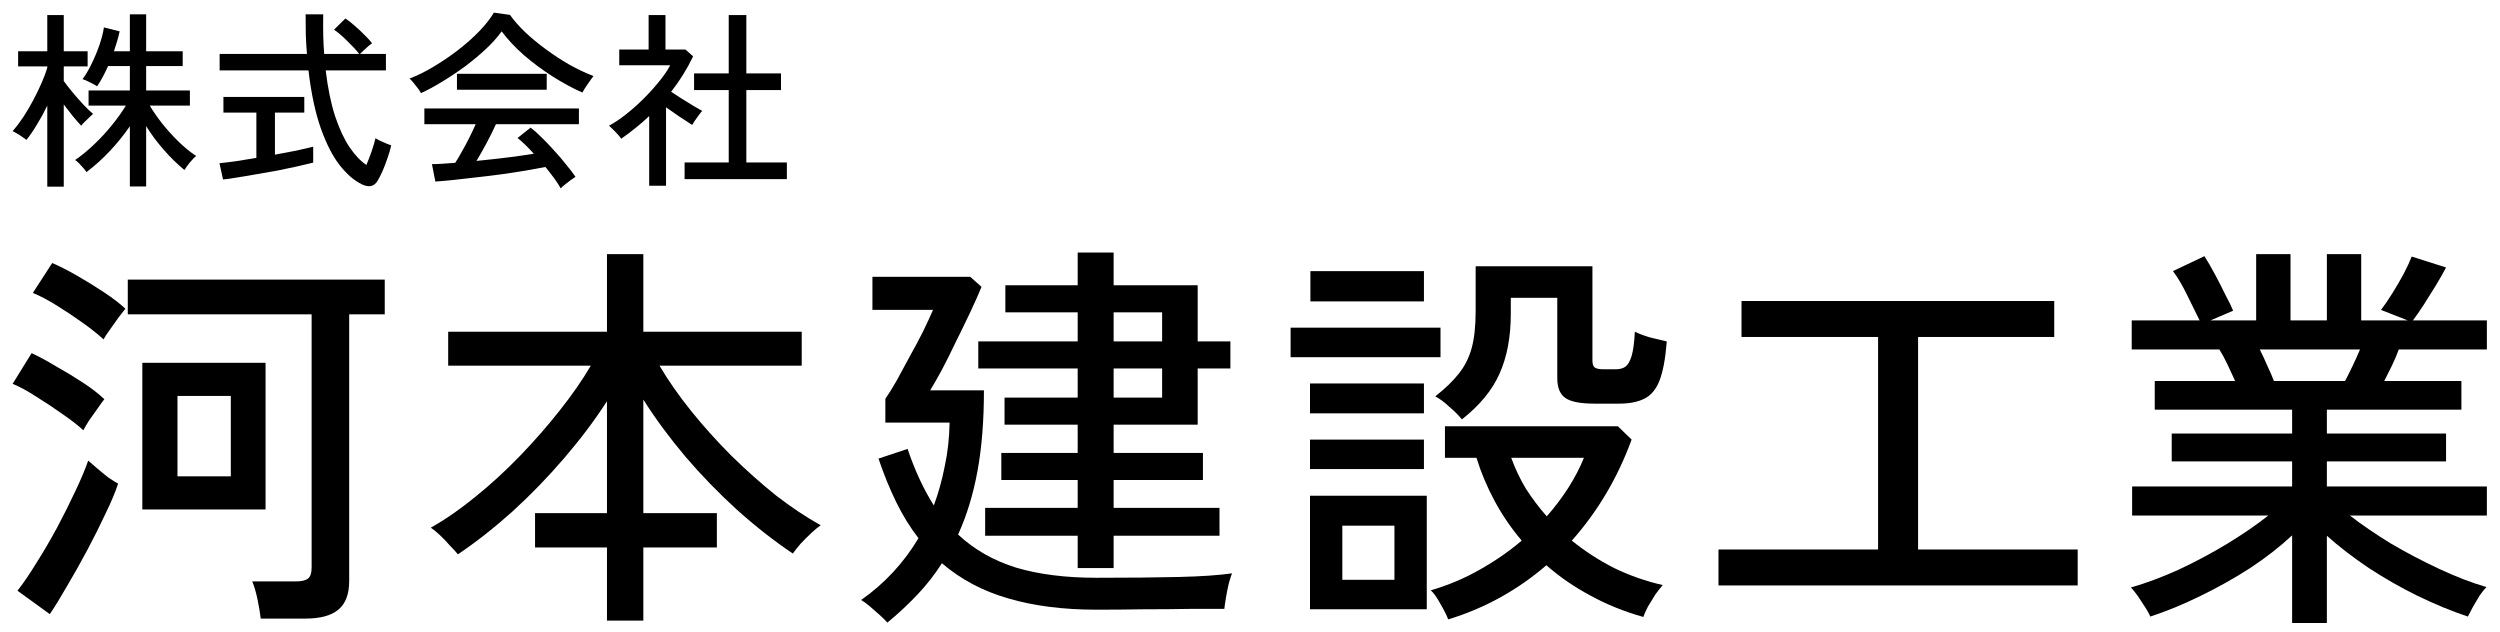
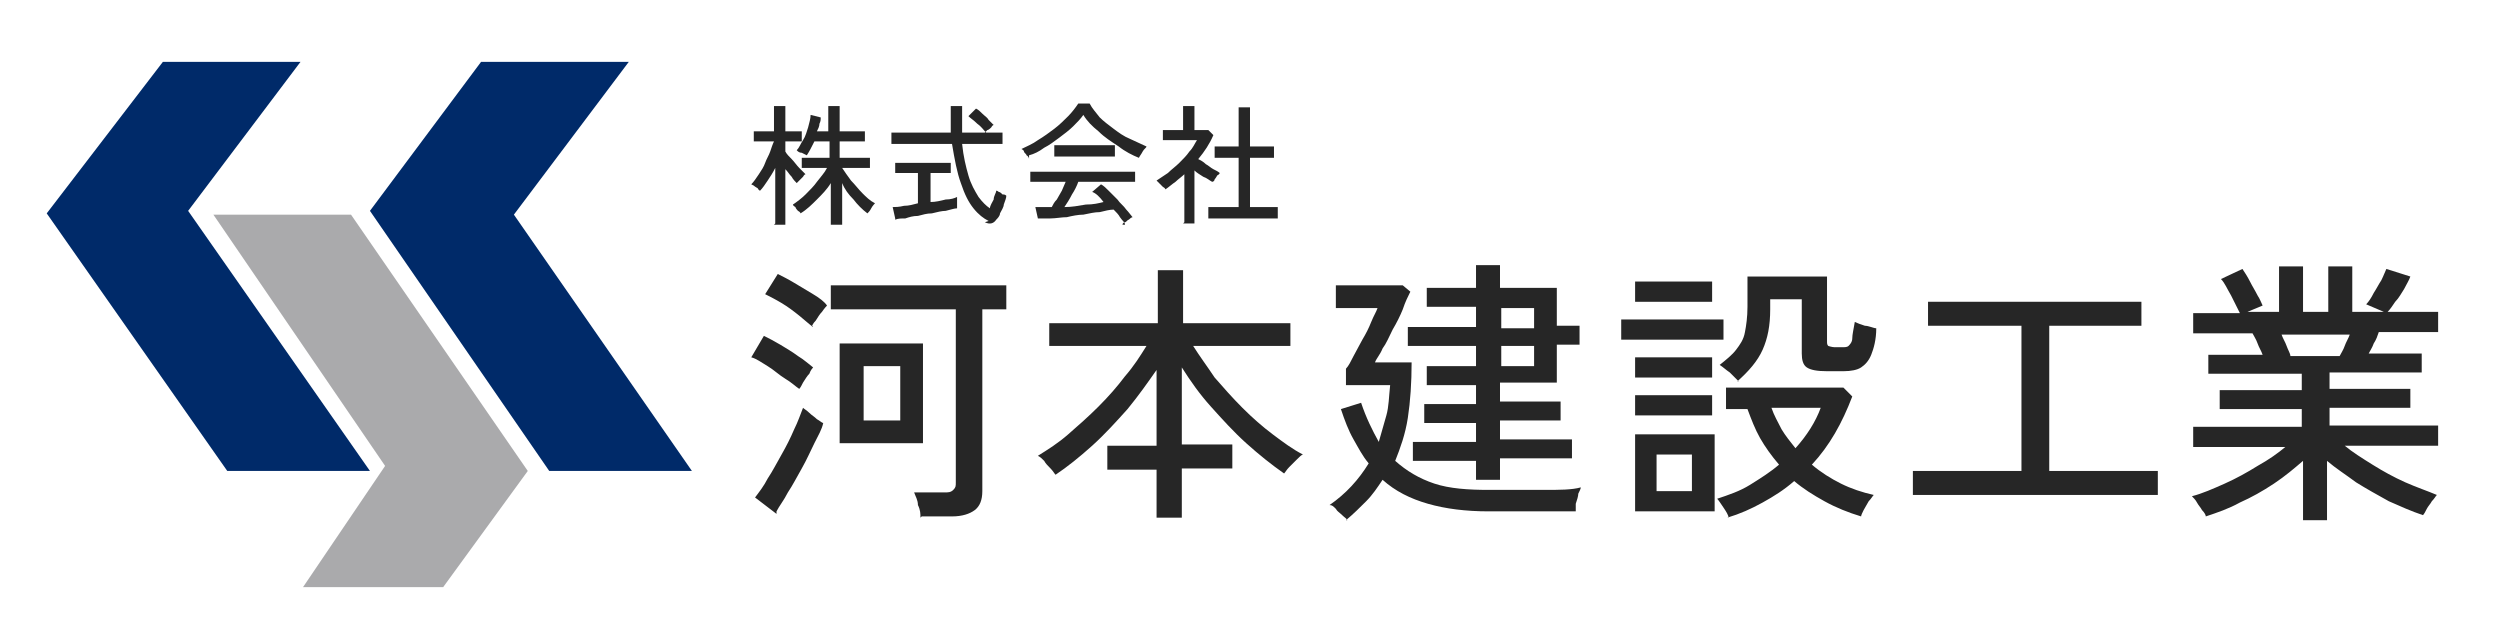
- <svg xmlns="http://www.w3.org/2000/svg" width="198" height="50" viewBox="0 0 198 50" fill="none">
-   <mask id="mask0_5198_1150" style="mask-type:alpha" maskUnits="userSpaceOnUse" x="0" y="0" width="198" height="50">
-     <rect width="198" height="50" fill="#D9D9D9" />
-   </mask>
-   <g mask="url(#mask0_5198_1150)">
-     <path d="M54.22 14.185V12.865H57.715V7.135H54.97V5.815H57.715V1.195H59.11V5.815H61.855V7.135H59.11V12.865H62.32V14.185H54.22ZM51.415 14.71V9.19C51.075 9.52 50.715 9.835 50.335 10.135C49.965 10.435 49.585 10.72 49.195 10.99C49.145 10.89 49.055 10.775 48.925 10.645C48.805 10.505 48.68 10.375 48.55 10.255C48.42 10.125 48.315 10.025 48.235 9.955C48.685 9.715 49.145 9.405 49.615 9.025C50.095 8.645 50.555 8.235 50.995 7.795C51.445 7.345 51.85 6.895 52.21 6.445C52.58 5.995 52.87 5.57 53.08 5.17H49.045V3.925H51.37V1.195H52.705V3.925H54.295L54.895 4.465C54.425 5.445 53.845 6.38 53.155 7.27C53.415 7.44 53.7 7.625 54.01 7.825C54.32 8.025 54.62 8.21 54.91 8.38C55.2 8.55 55.435 8.685 55.615 8.785C55.555 8.845 55.47 8.95 55.36 9.1C55.25 9.24 55.145 9.385 55.045 9.535C54.945 9.685 54.87 9.805 54.82 9.895C54.54 9.705 54.21 9.49 53.83 9.25C53.46 9 53.1 8.75 52.75 8.5V14.71H51.415Z" fill="black" />
-     <path d="M44.41 14.92C44.28 14.68 44.105 14.41 43.885 14.11C43.675 13.82 43.445 13.525 43.195 13.225C42.745 13.315 42.225 13.41 41.635 13.51C41.045 13.61 40.425 13.705 39.775 13.795C39.125 13.885 38.475 13.965 37.825 14.035C37.175 14.115 36.56 14.185 35.98 14.245C35.41 14.305 34.91 14.35 34.48 14.38L34.21 13C34.44 13 34.71 12.99 35.02 12.97C35.34 12.95 35.685 12.925 36.055 12.895C36.225 12.635 36.405 12.33 36.595 11.98C36.795 11.63 36.99 11.265 37.18 10.885C37.37 10.505 37.535 10.155 37.675 9.835H33.61V8.59H45.85V9.835H39.28C39.07 10.295 38.825 10.79 38.545 11.32C38.265 11.84 37.995 12.315 37.735 12.745C38.545 12.665 39.355 12.575 40.165 12.475C40.975 12.375 41.68 12.275 42.28 12.175C41.79 11.635 41.36 11.22 40.99 10.93L42.025 10.105C42.275 10.295 42.565 10.555 42.895 10.885C43.225 11.205 43.56 11.555 43.9 11.935C44.25 12.315 44.57 12.69 44.86 13.06C45.16 13.42 45.4 13.735 45.58 14.005C45.5 14.055 45.375 14.14 45.205 14.26C45.045 14.38 44.89 14.5 44.74 14.62C44.59 14.74 44.48 14.84 44.41 14.92ZM33.34 7.375C33.29 7.275 33.21 7.15 33.1 7C32.99 6.85 32.875 6.705 32.755 6.565C32.635 6.415 32.53 6.3 32.44 6.22C33.07 5.98 33.715 5.66 34.375 5.26C35.045 4.86 35.69 4.42 36.31 3.94C36.94 3.45 37.495 2.955 37.975 2.455C38.465 1.945 38.845 1.46 39.115 1L40.39 1.18C40.71 1.63 41.115 2.09 41.605 2.56C42.095 3.02 42.64 3.47 43.24 3.91C43.84 4.35 44.46 4.755 45.1 5.125C45.75 5.485 46.385 5.785 47.005 6.025C46.885 6.175 46.74 6.375 46.57 6.625C46.4 6.865 46.25 7.1 46.12 7.33C45.36 6.99 44.575 6.565 43.765 6.055C42.955 5.535 42.195 4.97 41.485 4.36C40.785 3.74 40.2 3.115 39.73 2.485C39.41 2.935 39 3.395 38.5 3.865C38 4.335 37.45 4.795 36.85 5.245C36.25 5.685 35.645 6.09 35.035 6.46C34.435 6.83 33.87 7.135 33.34 7.375ZM36.19 7.105V5.845H43.3V7.105H36.19Z" fill="black" />
-     <path d="M28.615 14.575C28.045 14.295 27.48 13.805 26.92 13.105C26.36 12.395 25.86 11.425 25.42 10.195C24.98 8.965 24.65 7.425 24.43 5.575H17.395V4.27H24.31C24.27 3.79 24.24 3.29 24.22 2.77C24.21 2.24 24.205 1.695 24.205 1.135H25.6C25.59 1.695 25.59 2.24 25.6 2.77C25.61 3.29 25.635 3.79 25.675 4.27H28.45C28.18 3.93 27.855 3.58 27.475 3.22C27.105 2.85 26.765 2.56 26.455 2.35L27.355 1.465C27.585 1.615 27.835 1.81 28.105 2.05C28.385 2.29 28.645 2.535 28.885 2.785C29.135 3.025 29.33 3.24 29.47 3.43C29.4 3.47 29.3 3.545 29.17 3.655C29.04 3.765 28.915 3.88 28.795 4C28.675 4.11 28.58 4.2 28.51 4.27H30.565V5.575H25.795C25.965 6.995 26.215 8.21 26.545 9.22C26.885 10.23 27.27 11.05 27.7 11.68C28.13 12.31 28.57 12.77 29.02 13.06C29.16 12.73 29.3 12.365 29.44 11.965C29.58 11.555 29.68 11.215 29.74 10.945C29.81 10.995 29.925 11.06 30.085 11.14C30.255 11.22 30.425 11.295 30.595 11.365C30.765 11.435 30.895 11.485 30.985 11.515C30.915 11.835 30.815 12.175 30.685 12.535C30.565 12.895 30.435 13.235 30.295 13.555C30.155 13.865 30.025 14.12 29.905 14.32C29.625 14.79 29.195 14.875 28.615 14.575ZM17.665 14.215L17.38 12.925C17.7 12.895 18.12 12.845 18.64 12.775C19.16 12.695 19.715 12.605 20.305 12.505V8.92H17.695V7.675H24.1V8.92H21.775V12.25C22.395 12.14 22.975 12.03 23.515 11.92C24.055 11.8 24.485 11.7 24.805 11.62V12.88C24.445 12.97 24.02 13.07 23.53 13.18C23.04 13.29 22.52 13.4 21.97 13.51C21.42 13.61 20.875 13.705 20.335 13.795C19.795 13.895 19.29 13.98 18.82 14.05C18.36 14.13 17.975 14.185 17.665 14.215Z" fill="black" />
-     <path d="M10.285 14.77V10C9.825 10.67 9.3 11.32 8.71 11.95C8.13 12.57 7.51 13.13 6.85 13.63C6.8 13.55 6.72 13.445 6.61 13.315C6.5 13.185 6.385 13.06 6.265 12.94C6.145 12.82 6.04 12.73 5.95 12.67C6.45 12.33 6.945 11.925 7.435 11.455C7.935 10.985 8.4 10.485 8.83 9.955C9.27 9.415 9.65 8.885 9.97 8.365H7.015V7.165H10.285V5.23H8.56C8.28 5.86 7.99 6.395 7.69 6.835C7.56 6.745 7.37 6.64 7.12 6.52C6.87 6.39 6.675 6.305 6.535 6.265C6.775 5.955 7.01 5.56 7.24 5.08C7.48 4.6 7.69 4.1 7.87 3.58C8.05 3.06 8.17 2.59 8.23 2.17L9.475 2.485C9.425 2.725 9.36 2.98 9.28 3.25C9.2 3.51 9.115 3.78 9.025 4.06H10.285V1.135H11.575V4.06H14.47V5.23H11.575V7.165H15.04V8.365H11.86C12.13 8.815 12.46 9.29 12.85 9.79C13.24 10.28 13.665 10.75 14.125 11.2C14.585 11.65 15.055 12.035 15.535 12.355C15.395 12.465 15.225 12.64 15.025 12.88C14.835 13.12 14.695 13.315 14.605 13.465C14.025 12.985 13.47 12.44 12.94 11.83C12.41 11.22 11.955 10.605 11.575 9.985V14.77H10.285ZM3.745 14.785V8.365C3.495 8.885 3.225 9.38 2.935 9.85C2.655 10.32 2.375 10.73 2.095 11.08C2.025 11.02 1.92 10.945 1.78 10.855C1.65 10.755 1.51 10.665 1.36 10.585C1.22 10.495 1.1 10.43 1 10.39C1.28 10.07 1.56 9.7 1.84 9.28C2.12 8.85 2.385 8.4 2.635 7.93C2.885 7.46 3.105 7.005 3.295 6.565C3.495 6.115 3.645 5.71 3.745 5.35V5.26H1.435V4.06H3.745V1.195H5.05V4.06H6.94V5.26H5.05V6.415C5.22 6.655 5.445 6.945 5.725 7.285C6.005 7.625 6.295 7.955 6.595 8.275C6.895 8.595 7.155 8.845 7.375 9.025C7.305 9.075 7.205 9.165 7.075 9.295C6.945 9.415 6.815 9.54 6.685 9.67C6.565 9.79 6.48 9.885 6.43 9.955C6.25 9.765 6.035 9.52 5.785 9.22C5.535 8.91 5.29 8.595 5.05 8.275V14.785H3.745Z" fill="black" />
-     <path d="M181.536 49.344V42.4C180.576 43.296 179.467 44.16 178.208 44.992C176.949 45.803 175.637 46.539 174.272 47.2C172.928 47.861 171.605 48.405 170.304 48.832C170.24 48.661 170.112 48.427 169.92 48.128C169.728 47.829 169.525 47.52 169.312 47.2C169.099 46.901 168.917 46.677 168.768 46.528C169.963 46.187 171.221 45.717 172.544 45.12C173.867 44.501 175.147 43.819 176.384 43.072C177.643 42.304 178.731 41.557 179.648 40.832H168.864V38.528H181.536V36.544H172V34.336H181.536V32.448H170.656V30.176H177.024C176.832 29.749 176.629 29.312 176.416 28.864C176.203 28.416 175.989 28.021 175.776 27.68H168.832V25.376H174.208C173.931 24.821 173.6 24.149 173.216 23.36C172.832 22.571 172.459 21.941 172.096 21.472L174.592 20.288C174.848 20.693 175.125 21.173 175.424 21.728C175.723 22.283 176 22.827 176.256 23.36C176.533 23.872 176.736 24.288 176.864 24.608L175.072 25.376H178.688V20.128H181.408V25.376H184.288V20.128H187.008V25.376H190.688L188.576 24.544C188.853 24.181 189.152 23.744 189.472 23.232C189.792 22.72 190.091 22.208 190.368 21.696C190.645 21.163 190.859 20.704 191.008 20.32L193.728 21.184C193.515 21.589 193.248 22.059 192.928 22.592C192.608 23.104 192.288 23.616 191.968 24.128C191.648 24.619 191.36 25.035 191.104 25.376H196.96V27.68H189.984C189.835 28.085 189.653 28.512 189.44 28.96C189.227 29.387 189.024 29.792 188.832 30.176H194.944V32.448H184.288V34.336H193.728V36.544H184.288V38.528H196.96V40.832H186.112C187.051 41.557 188.128 42.293 189.344 43.04C190.581 43.765 191.861 44.437 193.184 45.056C194.507 45.675 195.755 46.155 196.928 46.496C196.779 46.645 196.597 46.869 196.384 47.168C196.192 47.488 196.011 47.797 195.84 48.096C195.669 48.416 195.541 48.661 195.456 48.832C194.176 48.405 192.853 47.861 191.488 47.2C190.144 46.539 188.853 45.803 187.616 44.992C186.379 44.16 185.269 43.307 184.288 42.432V49.344H181.536ZM180.096 30.176H185.728C185.92 29.813 186.123 29.408 186.336 28.96C186.549 28.512 186.741 28.085 186.912 27.68H178.976C179.189 28.107 179.392 28.544 179.584 28.992C179.797 29.44 179.968 29.835 180.096 30.176Z" fill="black" />
-     <path d="M136.104 46.368V43.52H148.744V26.688H137.928V23.84H162.696V26.688H151.912V43.52H164.552V46.368H136.104Z" fill="black" />
-     <path d="M114.696 49.056C114.589 48.757 114.387 48.352 114.088 47.84C113.811 47.328 113.555 46.965 113.32 46.752C114.707 46.347 115.997 45.803 117.192 45.12C118.408 44.437 119.517 43.669 120.52 42.816C119.688 41.835 118.973 40.789 118.376 39.68C117.779 38.571 117.299 37.429 116.936 36.256H114.44V33.76H128.136L129.224 34.816C128.115 37.845 126.536 40.512 124.488 42.816C125.512 43.648 126.632 44.373 127.848 44.992C129.085 45.589 130.365 46.037 131.688 46.336C131.539 46.507 131.347 46.752 131.112 47.072C130.899 47.413 130.696 47.744 130.504 48.064C130.333 48.405 130.216 48.672 130.152 48.864C128.637 48.437 127.24 47.872 125.96 47.168C124.68 46.485 123.517 45.685 122.472 44.768C121.363 45.728 120.157 46.571 118.856 47.296C117.555 48.021 116.168 48.608 114.696 49.056ZM115.784 33.216C115.528 32.896 115.197 32.565 114.792 32.224C114.408 31.861 114.035 31.584 113.672 31.392C114.461 30.773 115.08 30.176 115.528 29.6C115.997 29.024 116.339 28.352 116.552 27.584C116.765 26.816 116.872 25.835 116.872 24.64V21.088H126.12V28.544C126.12 28.8 126.173 28.981 126.28 29.088C126.408 29.195 126.653 29.248 127.016 29.248H127.944C128.264 29.248 128.52 29.184 128.712 29.056C128.925 28.907 129.096 28.619 129.224 28.192C129.352 27.765 129.437 27.125 129.48 26.272C129.779 26.421 130.173 26.571 130.664 26.72C131.176 26.848 131.624 26.955 132.008 27.04C131.901 28.405 131.709 29.44 131.432 30.144C131.155 30.848 130.749 31.328 130.216 31.584C129.704 31.84 129.043 31.968 128.232 31.968H126.28C125.171 31.968 124.403 31.819 123.976 31.52C123.549 31.221 123.336 30.699 123.336 29.952V23.584H119.656V24.832C119.656 26.688 119.357 28.277 118.76 29.6C118.184 30.901 117.192 32.107 115.784 33.216ZM103.752 48.256V39.264H113V48.256H103.752ZM102.216 28.288V25.952H114.088V28.288H102.216ZM103.784 23.872V21.472H112.776V23.872H103.784ZM103.752 32.736V30.368H112.776V32.736H103.752ZM103.752 37.152V34.816H112.776V37.152H103.752ZM106.312 45.92H110.44V41.632H106.312V45.92ZM122.504 40.896C123.827 39.381 124.808 37.835 125.448 36.256H119.688C119.987 37.088 120.371 37.899 120.84 38.688C121.331 39.456 121.885 40.192 122.504 40.896Z" fill="black" />
-     <path d="M85.352 44.992V42.432H78.024V40.224H85.352V38.016H79.304V35.872H85.352V33.632H79.56V31.488H85.352V29.184H77.48V27.04H85.352V24.736H79.624V22.592H85.352V20H88.2V22.592H94.856V27.04H97.448V29.184H94.856V33.632H88.2V35.872H95.272V38.016H88.2V40.224H96.584V42.432H88.2V44.992H85.352ZM70.28 49.312C70.152 49.163 69.96 48.971 69.704 48.736C69.448 48.501 69.181 48.267 68.904 48.032C68.627 47.797 68.392 47.627 68.2 47.52C70.056 46.219 71.571 44.587 72.744 42.624C72.083 41.771 71.496 40.821 70.984 39.776C70.472 38.731 70.003 37.579 69.576 36.32L71.88 35.552C72.456 37.259 73.149 38.752 73.96 40.032C74.323 39.051 74.611 38.016 74.824 36.928C75.059 35.84 75.187 34.688 75.208 33.472H70.12V31.584C70.376 31.221 70.675 30.741 71.016 30.144C71.357 29.525 71.709 28.875 72.072 28.192C72.456 27.509 72.808 26.848 73.128 26.208C73.448 25.547 73.704 24.992 73.896 24.544H69.096V21.92H76.84L77.736 22.72C77.501 23.296 77.203 23.968 76.84 24.736C76.477 25.504 76.093 26.293 75.688 27.104C75.304 27.915 74.931 28.661 74.568 29.344C74.205 30.005 73.907 30.528 73.672 30.912H77.928C77.928 33.323 77.757 35.456 77.416 37.312C77.075 39.168 76.563 40.843 75.88 42.336C77.16 43.531 78.696 44.405 80.488 44.96C82.28 45.493 84.403 45.76 86.856 45.76C89.437 45.76 91.613 45.739 93.384 45.696C95.155 45.653 96.552 45.557 97.576 45.408C97.512 45.557 97.427 45.824 97.32 46.208C97.235 46.571 97.16 46.944 97.096 47.328C97.032 47.712 96.989 48.011 96.968 48.224C96.307 48.224 95.4 48.224 94.248 48.224C93.096 48.245 91.859 48.256 90.536 48.256C89.235 48.277 88.008 48.288 86.856 48.288C84.211 48.288 81.875 47.989 79.848 47.392C77.843 46.816 76.093 45.888 74.6 44.608C74.045 45.483 73.405 46.304 72.68 47.072C71.955 47.84 71.155 48.587 70.28 49.312ZM88.2 31.488H92.04V29.184H88.2V31.488ZM88.2 27.04H92.04V24.736H88.2V27.04Z" fill="black" />
-     <path d="M48.072 49.152V43.36H42.376V40.64H48.072V31.776C47.112 33.269 45.981 34.773 44.68 36.288C43.4 37.781 42.035 39.189 40.584 40.512C39.133 41.813 37.693 42.944 36.264 43.904C36.115 43.712 35.901 43.477 35.624 43.2C35.368 42.901 35.101 42.624 34.824 42.368C34.547 42.112 34.312 41.92 34.12 41.792C35.293 41.131 36.477 40.309 37.672 39.328C38.888 38.347 40.061 37.269 41.192 36.096C42.323 34.923 43.368 33.728 44.328 32.512C45.309 31.275 46.131 30.091 46.792 28.96H35.496V26.272H48.072V20.128H50.952V26.272H63.496V28.96H52.232C52.936 30.155 53.779 31.36 54.76 32.576C55.741 33.792 56.797 34.965 57.928 36.096C59.08 37.227 60.253 38.272 61.448 39.232C62.664 40.171 63.848 40.96 65 41.6C64.808 41.728 64.563 41.931 64.264 42.208C63.965 42.485 63.677 42.773 63.4 43.072C63.144 43.371 62.941 43.627 62.792 43.84C61.299 42.837 59.816 41.675 58.344 40.352C56.893 39.029 55.539 37.632 54.28 36.16C53.021 34.667 51.912 33.163 50.952 31.648V40.64H56.776V43.36H50.952V49.152H48.072Z" fill="black" />
-     <path d="M20.648 48.992C20.605 48.587 20.52 48.075 20.392 47.456C20.264 46.859 20.125 46.389 19.976 46.048H23.432C23.88 46.048 24.2 45.973 24.392 45.824C24.584 45.675 24.68 45.387 24.68 44.96V24.896H10.12V22.144H30.472V24.896H27.656V46.016C27.656 47.061 27.368 47.819 26.792 48.288C26.237 48.757 25.363 48.992 24.168 48.992H20.648ZM11.272 40.352V28.736H21.032V40.352H11.272ZM3.944 48.64L1.384 46.784C1.853 46.187 2.355 45.451 2.888 44.576C3.443 43.701 3.987 42.773 4.52 41.792C5.053 40.789 5.533 39.829 5.96 38.912C6.408 37.973 6.749 37.163 6.984 36.48C7.155 36.629 7.389 36.832 7.688 37.088C7.987 37.344 8.285 37.589 8.584 37.824C8.904 38.037 9.16 38.197 9.352 38.304C9.139 38.965 8.808 39.755 8.36 40.672C7.933 41.589 7.453 42.549 6.92 43.552C6.387 44.555 5.853 45.504 5.32 46.4C4.808 47.296 4.349 48.043 3.944 48.64ZM14.056 37.728H18.28V31.36H14.056V37.728ZM6.6 34.08C6.216 33.717 5.683 33.301 5 32.832C4.317 32.341 3.613 31.872 2.888 31.424C2.163 30.955 1.533 30.613 1 30.4L2.504 27.968C3.101 28.245 3.752 28.597 4.456 29.024C5.181 29.429 5.885 29.856 6.568 30.304C7.251 30.752 7.816 31.189 8.264 31.616C8.157 31.744 7.987 31.979 7.752 32.32C7.517 32.64 7.283 32.971 7.048 33.312C6.835 33.653 6.685 33.909 6.6 34.08ZM8.2 26.88C7.816 26.517 7.283 26.091 6.6 25.6C5.917 25.109 5.213 24.64 4.488 24.192C3.763 23.744 3.133 23.413 2.6 23.2L4.136 20.832C4.691 21.067 5.341 21.397 6.088 21.824C6.835 22.251 7.56 22.699 8.264 23.168C8.968 23.637 9.523 24.064 9.928 24.448C9.821 24.576 9.64 24.811 9.384 25.152C9.149 25.472 8.915 25.803 8.68 26.144C8.445 26.464 8.285 26.709 8.2 26.88Z" fill="black" />
+ <svg xmlns="http://www.w3.org/2000/svg" id="_レイヤー_1" data-name="レイヤー_1" version="1.1" viewBox="0 0 198 50">
+   <defs>
+     <style>
+       .st0 {
+         mask: url(#mask);
+       }
+ 
+       .st1 {
+         fill: #002a69;
+       }
+ 
+       .st2 {
+         fill: #aaaaac;
+       }
+ 
+       .st3 {
+         fill: #d9d9d9;
+       }
+     </style>
+     <mask id="mask" x="58.8" y="7.6" width="134.8" height="34" maskUnits="userSpaceOnUse">
+       <g id="mask0_5198_1150">
+         <rect class="st3" x="58.8" y="7.6" width="134.8" height="34" />
+       </g>
+     </mask>
+   </defs>
+   <g class="st0">
+     <g>
+       <path d="M95.7,17.3v-.9h2.4v-3.9h-1.9v-.9h1.9v-3.1h.9v3.1h1.9v.9h-1.9v3.9h2.2v.9h-5.5ZM93.8,17.6v-3.8c-.2.2-.5.4-.7.6-.3.2-.5.4-.8.6,0,0,0-.1-.2-.2,0,0-.2-.2-.3-.3,0,0-.2-.2-.2-.2.3-.2.6-.4.9-.6.3-.3.6-.5.9-.8.3-.3.6-.6.8-.9.3-.3.4-.6.6-.9h-2.7v-.8h1.6v-1.9h.9v1.9h1.1l.4.4c-.3.7-.7,1.3-1.2,1.9.2.1.4.2.6.4.2.1.4.3.6.4s.4.2.5.3c0,0,0,.1-.2.2,0,0-.1.2-.2.3,0,.1-.1.2-.2.2-.2-.1-.4-.3-.7-.4-.3-.2-.5-.3-.7-.5v4.2h-.9Z" />
+       <path d="M89.1,17.8c0-.2-.2-.3-.4-.6-.1-.2-.3-.4-.5-.6-.3,0-.7.1-1.1.2-.4,0-.8.1-1.3.2-.4,0-.9.1-1.3.2-.4,0-.9.1-1.3.1-.4,0-.7,0-1,0l-.2-.9c.2,0,.3,0,.6,0,.2,0,.5,0,.7,0,.1-.2.2-.4.4-.6.1-.2.3-.5.4-.7s.2-.5.3-.7h-2.8v-.8h8.3v.8h-4.5c-.1.3-.3.7-.5,1-.2.4-.4.7-.6,1,.6,0,1.1-.1,1.7-.2.6,0,1-.1,1.4-.2-.3-.4-.6-.7-.9-.8l.7-.6c.2.1.4.3.6.5.2.2.5.5.7.7.2.3.5.5.7.8.2.2.4.5.5.6,0,0-.1,0-.3.2-.1,0-.2.2-.3.2-.1,0-.2.1-.2.2ZM81.5,12.6c0,0,0-.2-.2-.3,0-.1-.2-.2-.2-.3,0-.1-.2-.2-.2-.2.4-.2.9-.4,1.3-.7.5-.3.9-.6,1.3-.9.4-.3.8-.7,1.1-1,.3-.3.6-.7.8-1h.9c.2.4.5.7.8,1.1.3.3.7.6,1.1.9.4.3.8.6,1.3.8.4.2.9.4,1.3.6,0,.1-.2.2-.3.4-.1.2-.2.3-.3.5-.5-.2-1.1-.5-1.6-.9-.6-.4-1.1-.7-1.6-1.2-.5-.4-.9-.8-1.2-1.3-.2.3-.5.6-.8.9s-.7.6-1.1.9c-.4.3-.8.6-1.2.8-.4.3-.8.5-1.2.6ZM83.5,12.4v-.9h4.8v.9h-4.8Z" />
+       <path d="M78.3,17.5c-.4-.2-.8-.5-1.2-1-.4-.5-.7-1.1-1-2-.3-.8-.5-1.9-.7-3.1h-4.8v-.9h4.7c0-.3,0-.7,0-1,0-.4,0-.7,0-1.1h.9c0,.4,0,.8,0,1.1,0,.4,0,.7,0,1h1.9c-.2-.2-.4-.5-.7-.7-.3-.3-.5-.4-.7-.6l.6-.6c.2.1.3.2.5.4.2.2.4.3.5.5.2.2.3.3.4.4,0,0-.1,0-.2.2,0,0-.2.2-.3.2,0,0-.1.1-.2.2h1.4v.9h-3.2c.1,1,.3,1.8.5,2.5.2.7.5,1.2.8,1.7.3.4.6.7.9.9,0-.2.2-.5.3-.7,0-.3.2-.5.2-.7,0,0,.1,0,.2.1.1,0,.2.1.3.2.1,0,.2,0,.3.1,0,.2-.1.4-.2.7,0,.2-.2.5-.3.7,0,.2-.2.4-.3.5-.2.3-.5.4-.9.2ZM70.9,17.3l-.2-.9c.2,0,.5,0,.9-.1.4,0,.7-.1,1.1-.2v-2.4h-1.8v-.8h4.4v.8h-1.6v2.3c.4,0,.8-.1,1.2-.2.4,0,.7-.1.9-.2v.9c-.2,0-.5.1-.9.2-.3,0-.7.1-1.1.2-.4,0-.7.1-1.1.2-.4,0-.7.1-1,.2-.3,0-.6,0-.8.1Z" />
+       <path d="M65.8,17.7v-3.2c-.3.5-.7.9-1.1,1.3-.4.4-.8.8-1.3,1.1,0,0,0-.1-.2-.2,0,0-.2-.2-.2-.3,0,0-.2-.1-.2-.2.3-.2.7-.5,1-.8.3-.3.7-.7.9-1,.3-.4.6-.7.8-1.1h-2v-.8h2.2v-1.3h-1.2c-.2.4-.4.8-.6,1.1,0,0-.2-.1-.4-.2-.2,0-.3-.1-.4-.2.2-.2.3-.5.5-.8.2-.3.3-.7.4-1,.1-.4.2-.7.2-1l.8.2c0,.2,0,.3-.1.5,0,.2-.1.4-.2.6h.9v-2h.9v2h2v.8h-2v1.3h2.4v.8h-2.2c.2.3.4.6.7,1,.3.3.6.7.9,1s.6.6,1,.8c0,0-.2.2-.3.4-.1.2-.2.3-.3.4-.4-.3-.8-.7-1.1-1.1-.4-.4-.7-.8-.9-1.3v3.3h-.9ZM61.4,17.7v-4.4c-.2.4-.4.7-.6,1-.2.3-.4.6-.6.8,0,0-.1,0-.2-.2,0,0-.2-.1-.3-.2,0,0-.2-.1-.2-.1.2-.2.4-.5.6-.8.2-.3.4-.6.5-.9s.3-.6.4-.9c.1-.3.2-.6.3-.8h0c0,0-1.6,0-1.6,0v-.8h1.6v-2h.9v2h1.3v.8h-1.3v.8c.1.2.3.4.5.6.2.2.4.5.6.7.2.2.4.4.5.5,0,0-.1,0-.2.2,0,0-.2.2-.3.3s-.1.1-.2.2c-.1-.1-.3-.3-.4-.5-.2-.2-.3-.4-.5-.6v4.4h-.9Z" />
+       <path d="M182.4,41.2v-4.7c-.7.6-1.4,1.2-2.3,1.8-.9.6-1.8,1.1-2.7,1.5-.9.5-1.8.8-2.7,1.1,0-.1-.1-.3-.3-.5-.1-.2-.3-.4-.4-.6-.1-.2-.3-.4-.4-.5.8-.2,1.7-.6,2.6-1,.9-.4,1.8-.9,2.6-1.4.9-.5,1.6-1,2.2-1.5h-7.3v-1.6h8.6v-1.4h-6.5v-1.5h6.5v-1.3h-7.4v-1.5h4.3c-.1-.3-.3-.6-.4-.9s-.3-.6-.4-.8h-4.7v-1.6h3.7c-.2-.4-.4-.8-.7-1.4-.3-.5-.5-1-.8-1.3l1.7-.8c.2.3.4.6.6,1,.2.4.4.7.6,1.1.2.3.3.6.4.8l-1.2.5h2.5v-3.6h1.9v3.6h2v-3.6h1.9v3.6h2.5l-1.4-.6c.2-.2.4-.5.6-.9.2-.3.4-.7.6-1,.2-.4.3-.7.4-.9l1.9.6c-.1.3-.3.6-.5,1-.2.3-.4.7-.7,1-.2.3-.4.6-.6.8h4v1.6h-4.7c-.1.3-.2.6-.4.9-.1.3-.3.6-.4.8h4.2v1.5h-7.3v1.3h6.4v1.5h-6.4v1.4h8.6v1.6h-7.4c.6.5,1.4,1,2.2,1.5.8.5,1.7,1,2.6,1.4.9.4,1.8.7,2.5,1-.1.1-.2.3-.4.5-.1.2-.3.4-.4.6-.1.2-.2.4-.3.5-.9-.3-1.8-.7-2.7-1.1-.9-.5-1.8-1-2.6-1.5-.8-.6-1.6-1.1-2.3-1.7v4.7h-1.9ZM181.5,28.2h3.8c.1-.2.3-.5.4-.8.1-.3.3-.6.4-.9h-5.4c.1.3.3.6.4.9.1.3.3.6.3.8Z" />
+       <path d="M151.5,39.2v-1.9h8.6v-11.5h-7.4v-1.9h16.9v1.9h-7.3v11.5h8.6v1.9h-19.4Z" />
+       <path d="M136.9,41c0-.2-.2-.5-.4-.8-.2-.3-.4-.6-.5-.7.9-.3,1.8-.6,2.6-1.1.8-.5,1.6-1,2.3-1.6-.6-.7-1.1-1.4-1.5-2.1s-.7-1.5-1-2.3h-1.7v-1.7h9.3l.7.7c-.8,2.1-1.8,3.9-3.2,5.4.7.6,1.5,1.1,2.3,1.5.8.4,1.7.7,2.6.9-.1.1-.2.3-.4.5-.1.2-.3.5-.4.7-.1.2-.2.4-.2.5-1-.3-2-.7-2.9-1.2-.9-.5-1.7-1-2.4-1.6-.8.7-1.6,1.2-2.5,1.7-.9.5-1.8.9-2.8,1.2ZM137.7,30.2c-.2-.2-.4-.4-.7-.7-.3-.2-.5-.4-.8-.6.5-.4,1-.8,1.3-1.2.3-.4.6-.8.7-1.4.1-.5.2-1.2.2-2v-2.4h6.3v5.1c0,.2,0,.3.1.4,0,0,.3.1.5.1h.6c.2,0,.4,0,.5-.1.1-.1.3-.3.3-.6,0-.3.1-.7.2-1.3.2.1.5.2.8.3.3,0,.7.2.9.2,0,.9-.2,1.6-.4,2.1-.2.5-.5.8-.8,1-.3.2-.8.3-1.4.3h-1.3c-.8,0-1.3-.1-1.6-.3-.3-.2-.4-.6-.4-1.1v-4.3h-2.5v.8c0,1.3-.2,2.3-.6,3.2-.4.9-1.1,1.7-2,2.5ZM129.5,40.5v-6.1h6.3v6.1h-6.3ZM128.4,26.9v-1.6h8.1v1.6h-8.1ZM129.5,23.9v-1.6h6.1v1.6h-6.1ZM129.5,29.9v-1.6h6.1v1.6h-6.1ZM129.5,32.9v-1.6h6.1v1.6h-6.1ZM131.2,38.9h2.8v-2.9h-2.8v2.9ZM142.2,35.5c.9-1,1.6-2.1,2-3.2h-3.9c.2.6.5,1.1.8,1.7.3.5.7,1,1.1,1.5Z" />
+       <path d="M116.9,38.2v-1.7h-5v-1.5h5v-1.5h-4.1v-1.5h4.1v-1.5h-3.9v-1.5h3.9v-1.6h-5.4v-1.5h5.4v-1.6h-3.9v-1.5h3.9v-1.8h1.9v1.8h4.5v3h1.8v1.5h-1.8v3h-4.5v1.5h4.8v1.5h-4.8v1.5h5.7v1.5h-5.7v1.7h-1.9ZM106.7,41.2c0-.1-.2-.2-.4-.4-.2-.2-.4-.3-.5-.5-.2-.2-.3-.3-.5-.3,1.3-.9,2.3-2,3.1-3.3-.5-.6-.8-1.2-1.2-1.9s-.7-1.5-1-2.4l1.6-.5c.4,1.2.9,2.2,1.4,3.1.2-.7.4-1.4.6-2.1.2-.7.2-1.5.3-2.4h-3.5v-1.3c.2-.2.4-.6.6-1,.2-.4.5-.9.7-1.3.3-.5.5-.9.7-1.4.2-.5.4-.8.5-1.1h-3.3v-1.8h5.3l.6.5c-.2.4-.4.8-.6,1.4-.2.5-.5,1.1-.8,1.6-.3.6-.5,1.1-.8,1.5-.2.5-.5.8-.6,1.1h2.9c0,1.6-.1,3.1-.3,4.4-.2,1.3-.6,2.4-1,3.4.9.8,1.9,1.4,3.1,1.8,1.2.4,2.7.5,4.3.5s3.2,0,4.4,0c1.2,0,2.2,0,2.9-.2,0,.1-.1.3-.2.5,0,.2-.1.5-.2.8,0,.3,0,.5,0,.6h-1.9c-.8,0-1.6,0-2.5,0-.9,0-1.7,0-2.5,0-1.8,0-3.4-.2-4.8-.6-1.4-.4-2.6-1-3.6-1.9-.4.6-.8,1.2-1.3,1.7-.5.5-1,1-1.6,1.5ZM118.9,29h2.6v-1.6h-2.6v1.6ZM118.9,26h2.6v-1.6h-2.6v1.6Z" />
+       <path d="M91.6,41.1v-3.9h-3.9v-1.9h3.9v-6c-.7,1-1.4,2-2.3,3.1-.9,1-1.8,2-2.8,2.9-1,.9-2,1.7-2.9,2.3-.1-.1-.2-.3-.4-.5-.2-.2-.4-.4-.5-.6-.2-.2-.3-.3-.5-.4.8-.5,1.6-1,2.4-1.7.8-.7,1.6-1.4,2.4-2.2.8-.8,1.5-1.6,2.1-2.4.7-.8,1.2-1.6,1.7-2.4h-7.7v-1.8h8.6v-4.2h2v4.2h8.5v1.8h-7.7c.5.8,1.1,1.6,1.7,2.5.7.8,1.4,1.6,2.2,2.4.8.8,1.6,1.5,2.4,2.1.8.6,1.6,1.2,2.4,1.6-.1,0-.3.2-.5.4-.2.2-.4.4-.6.6-.2.2-.3.4-.4.5-1-.7-2-1.5-3-2.4-1-.9-1.9-1.9-2.8-2.9-.9-1-1.6-2-2.3-3.1v6.1h4v1.9h-4v3.9h-2Z" />
+       <path d="M72.9,41c0-.3,0-.6-.2-1,0-.4-.2-.7-.3-1h2.4c.3,0,.5,0,.7-.2s.2-.3.2-.6v-13.7h-9.9v-1.9h13.9v1.9h-1.9v14.4c0,.7-.2,1.2-.6,1.5-.4.3-1,.5-1.8.5h-2.4ZM66.5,35.1v-7.9h6.6v7.9h-6.6ZM61.5,40.7l-1.7-1.3c.3-.4.7-.9,1-1.5.4-.6.7-1.2,1.1-1.9.4-.7.7-1.3,1-2,.3-.6.5-1.2.7-1.7.1.1.3.2.5.4.2.2.4.3.6.5.2.1.4.3.5.3-.1.5-.4,1-.7,1.6-.3.6-.6,1.3-1,2-.4.7-.7,1.3-1.1,1.9-.3.6-.7,1.1-.9,1.5ZM68.4,33.3h2.9v-4.3h-2.9v4.3ZM63.3,30.8c-.3-.2-.6-.5-1.1-.8-.5-.3-.9-.7-1.4-1-.5-.3-.9-.6-1.3-.7l1-1.7c.4.2.8.4,1.3.7.5.3,1,.6,1.4.9.5.3.8.6,1.2.9,0,0-.2.2-.3.5-.2.2-.3.4-.5.7-.1.2-.2.4-.3.5ZM64.4,25.9c-.3-.2-.6-.5-1.1-.9s-.9-.7-1.4-1-.9-.5-1.3-.7l1-1.6c.4.2.8.4,1.3.7.5.3,1,.6,1.5.9.5.3.9.6,1.1.9,0,0-.2.2-.4.5-.2.2-.3.4-.5.7-.2.2-.3.4-.3.5Z" />
+     </g>
+   </g>
+   <g>
+     <polygon class="st1" points="12.9 4.9 3.7 16.9 18 37.3 29.3 37.3 14.9 16.7 23.8 4.9 12.9 4.9" />
+     <polygon class="st2" points="16.9 17 30.5 36.9 24 46.5 35.1 46.5 41.8 37.3 27.8 17 16.9 17" />
+     <polygon class="st1" points="38.1 4.9 29.3 16.7 43.5 37.3 54.8 37.3 40.7 17 49.8 4.9 38.1 4.9" />
  </g>
</svg>
